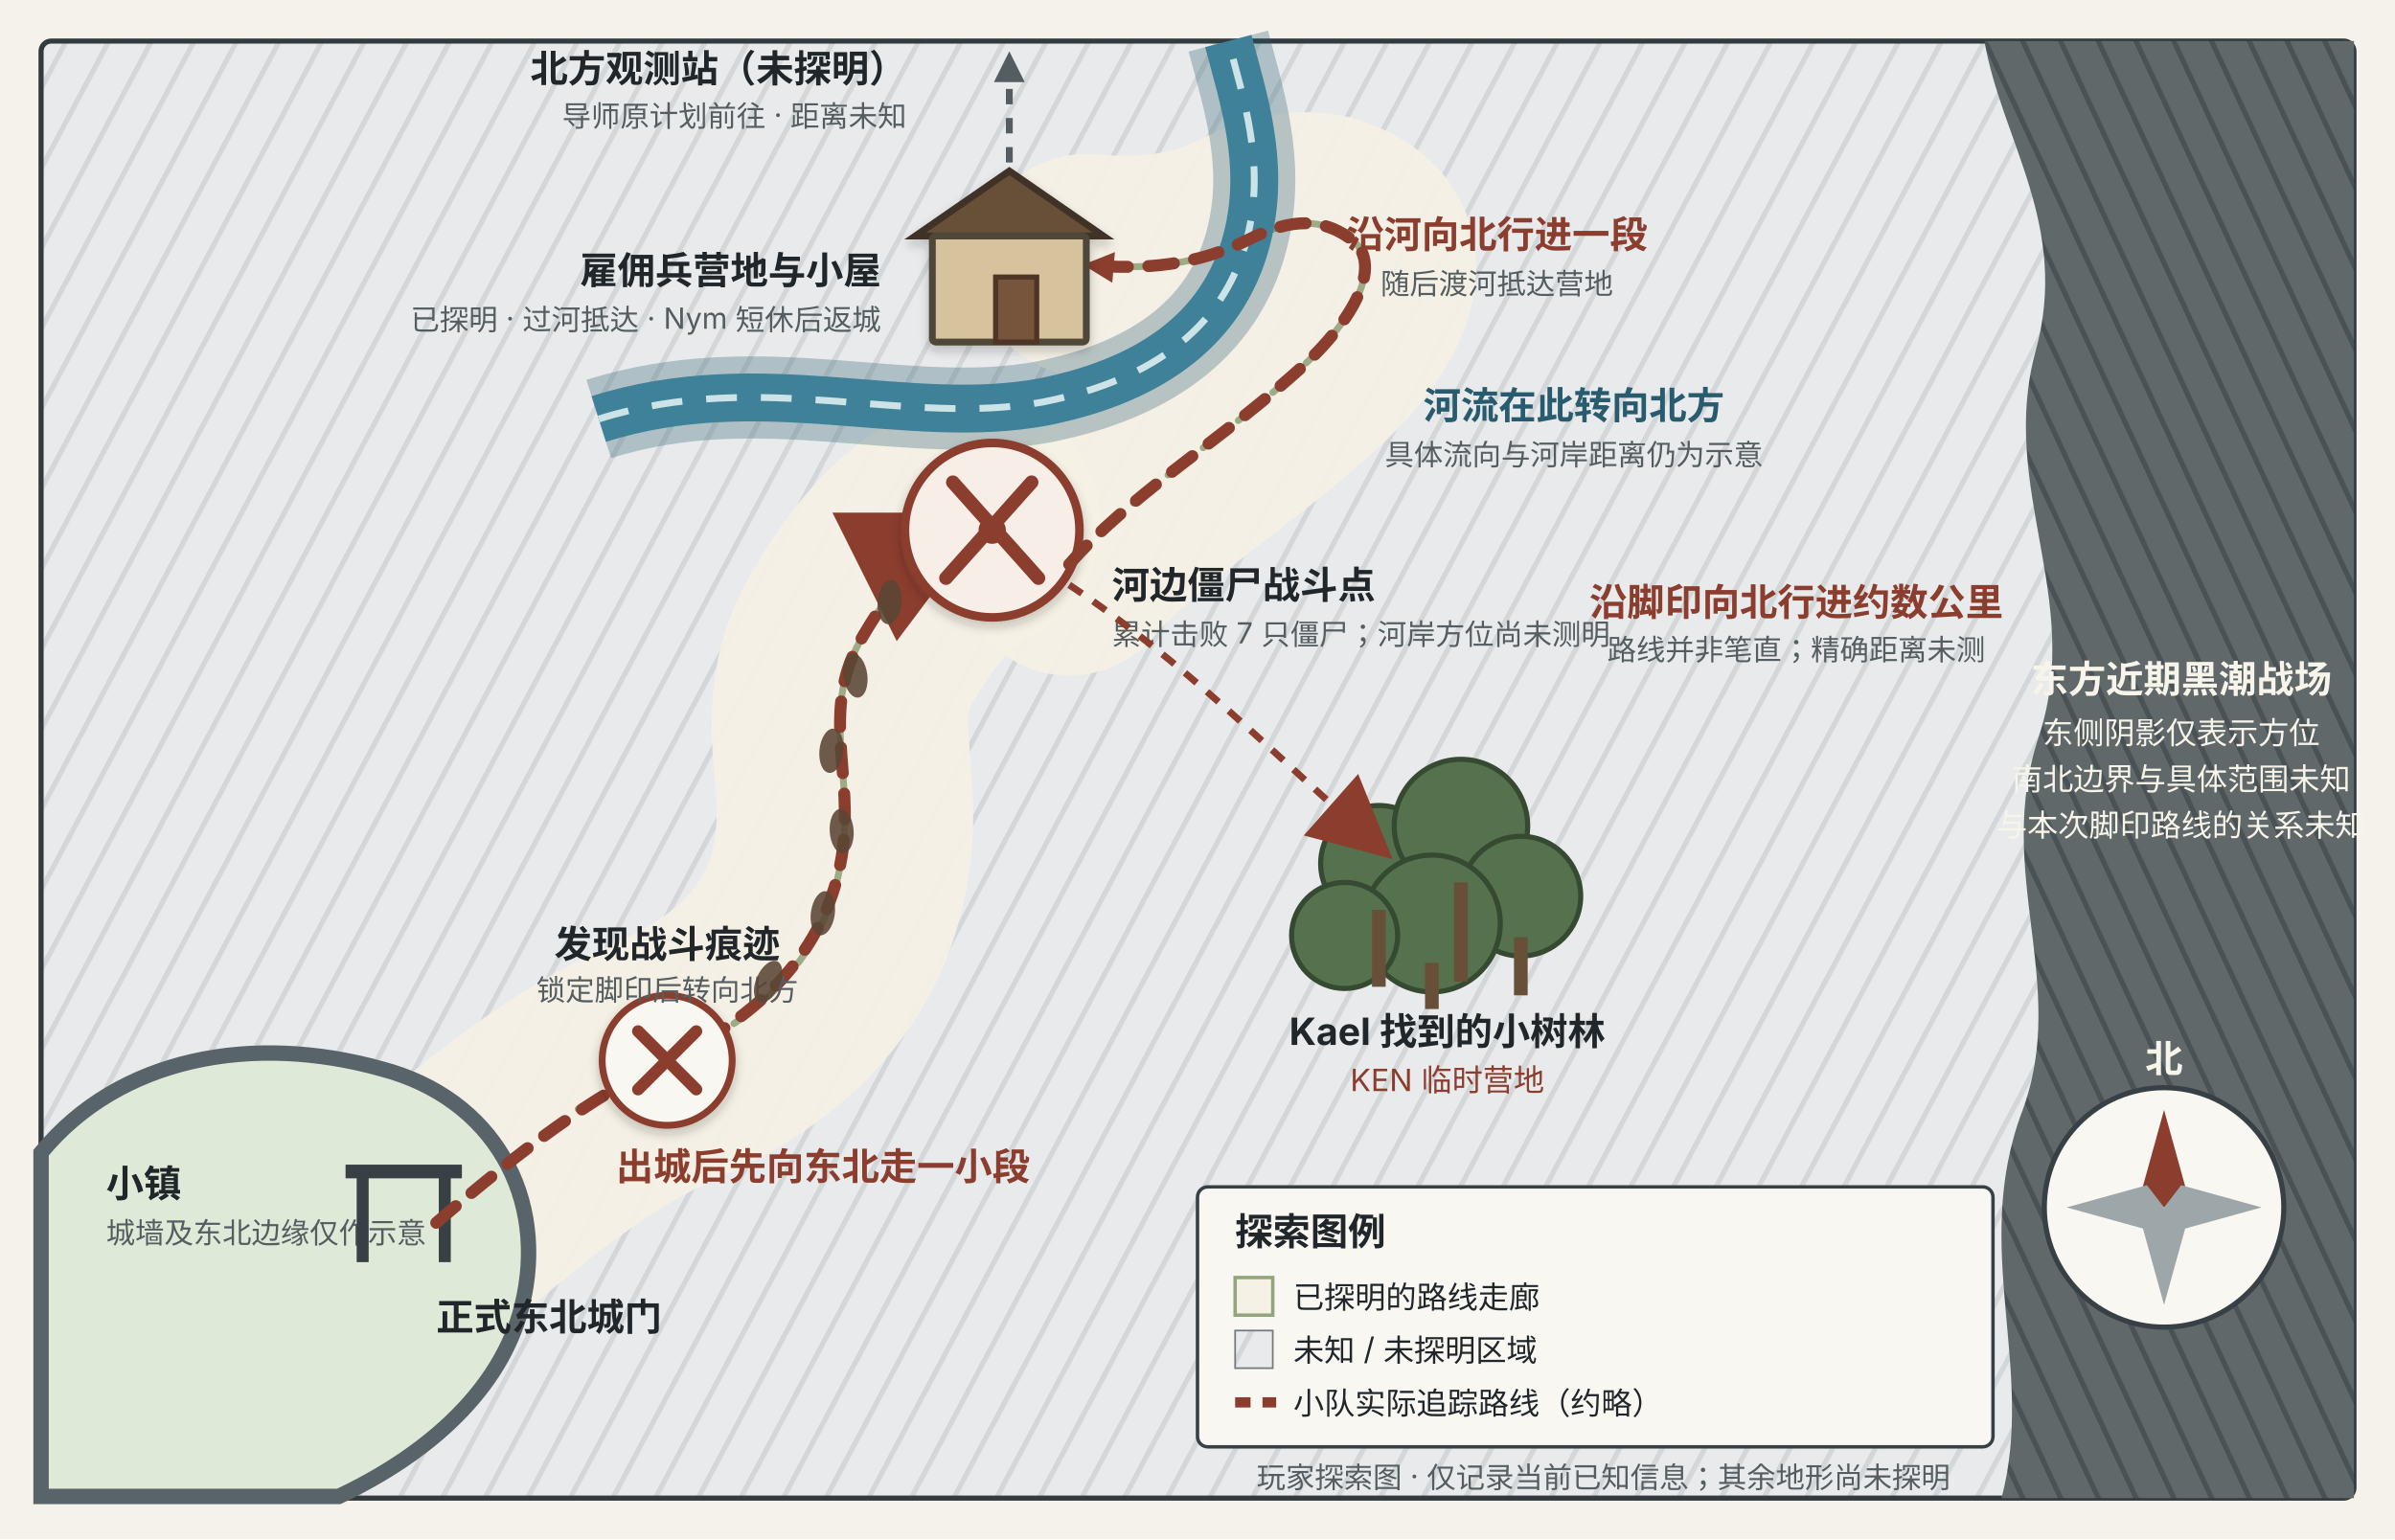
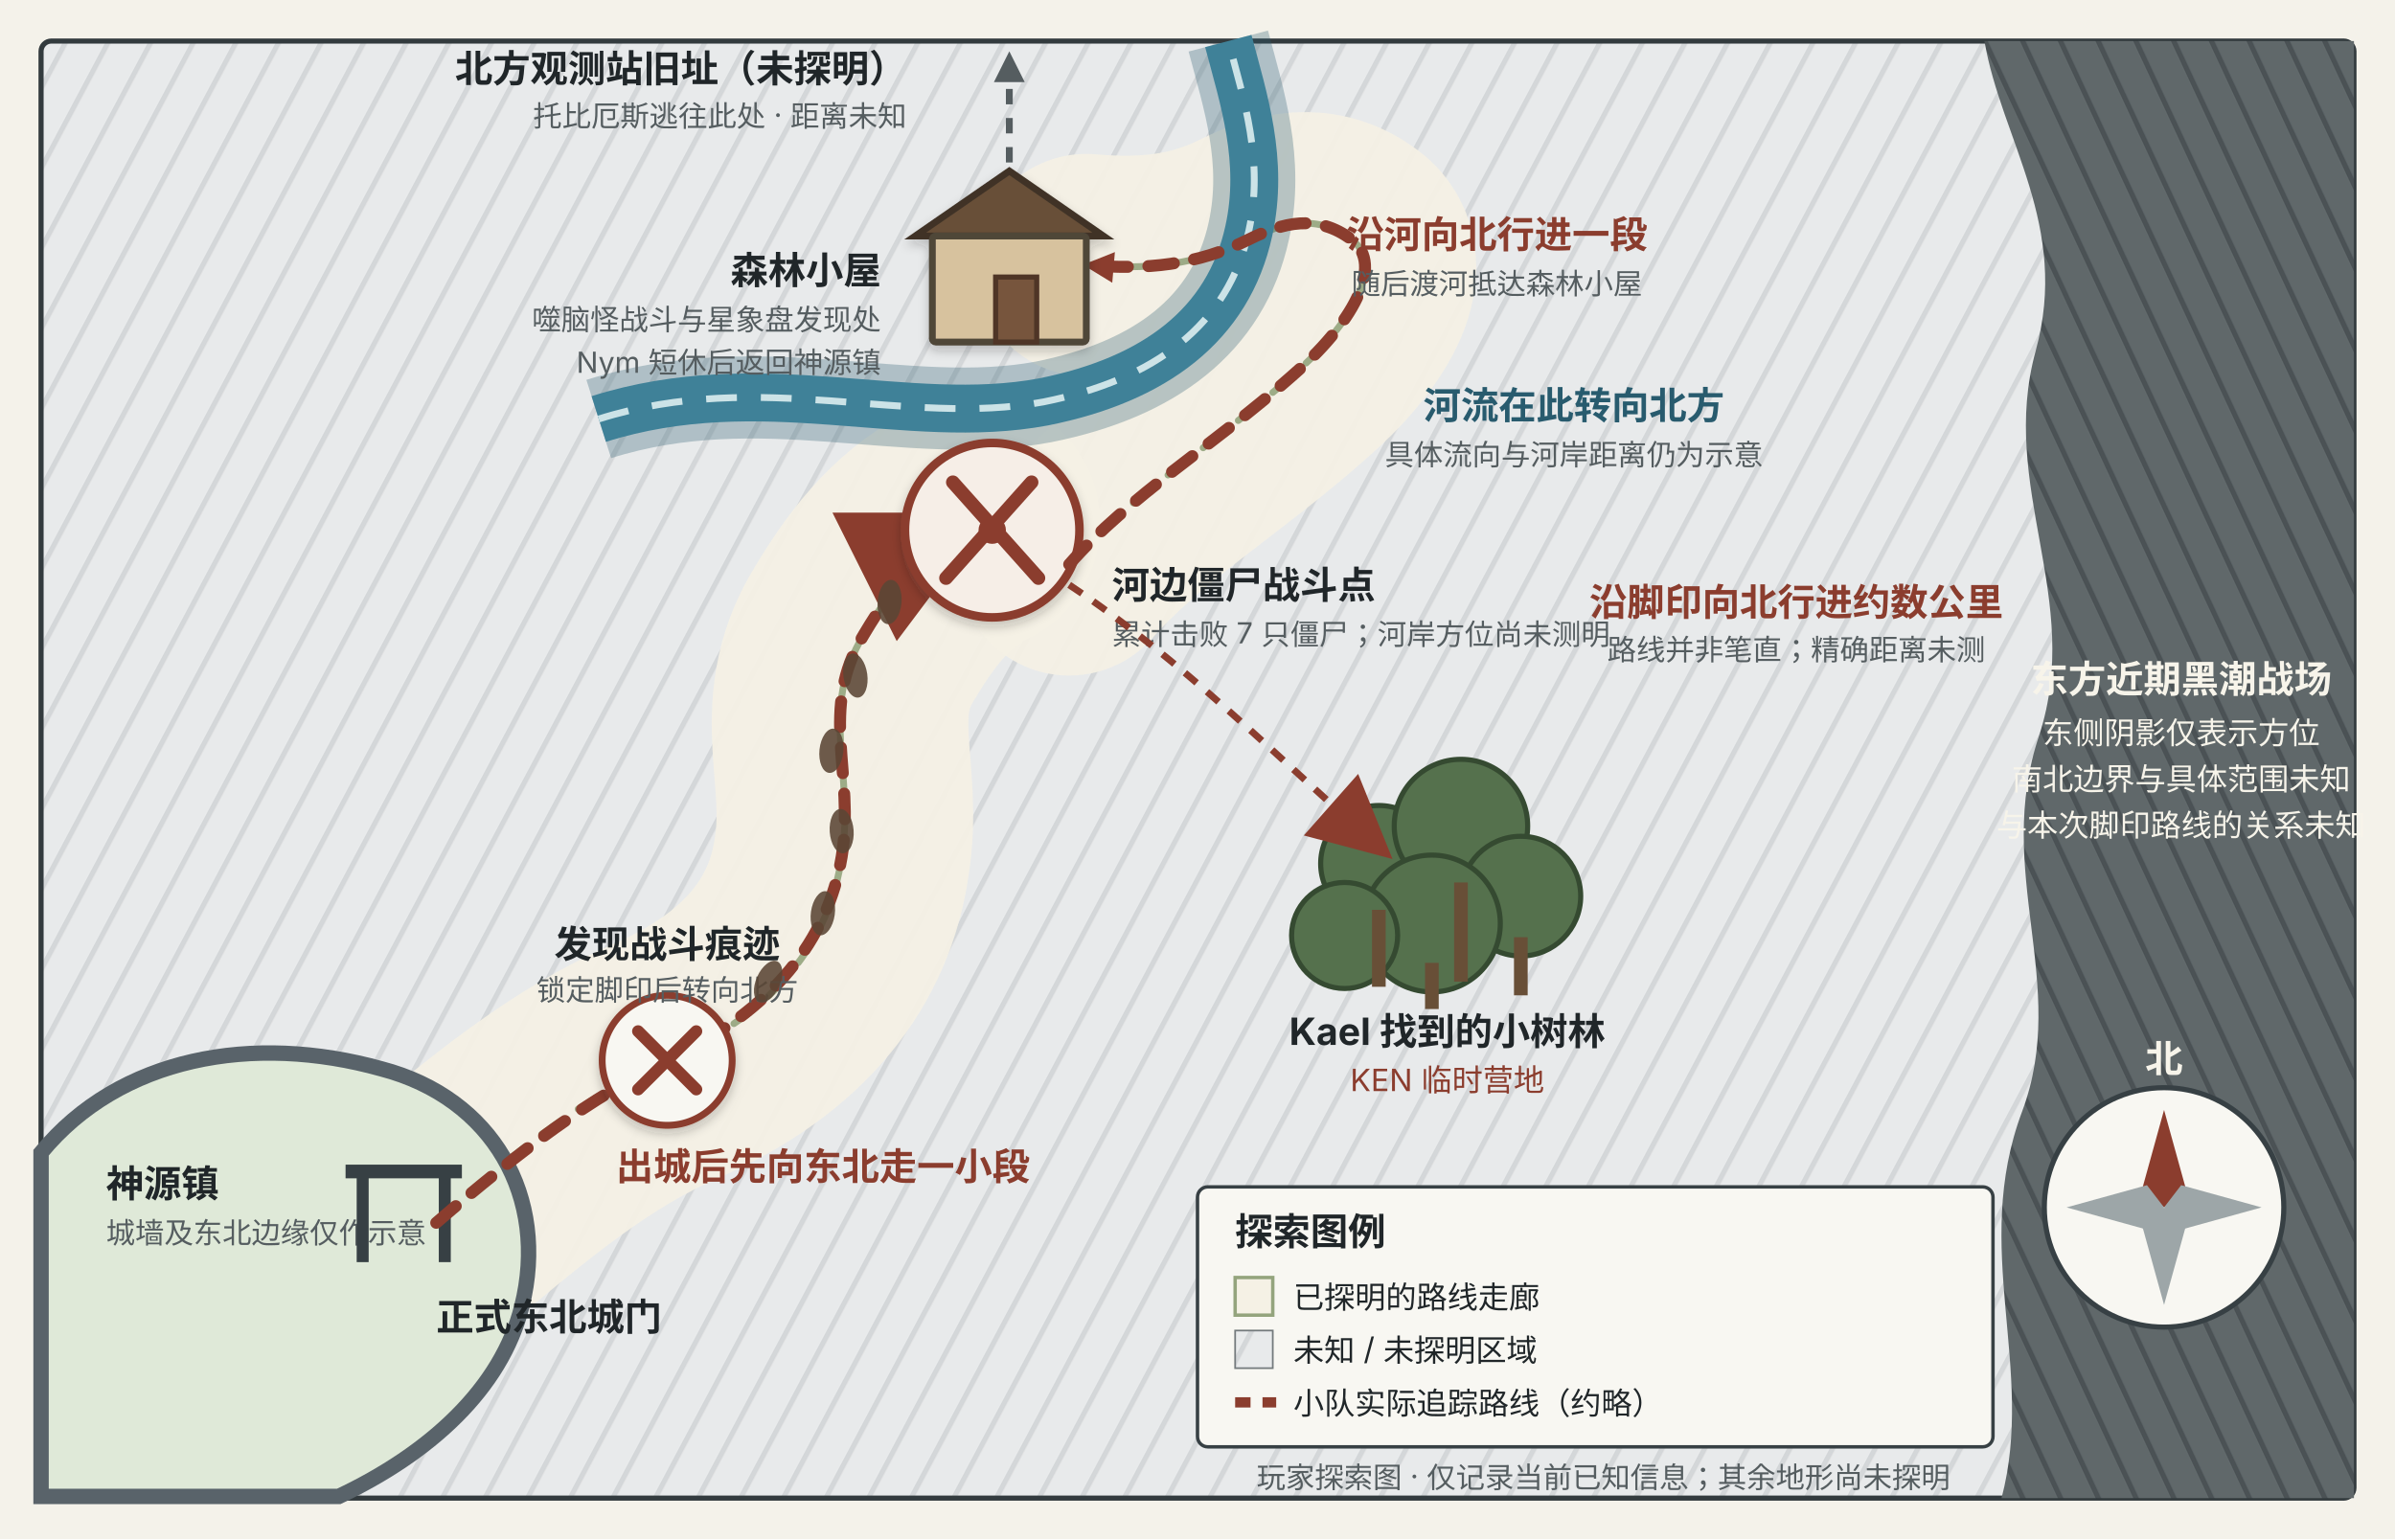
<svg xmlns="http://www.w3.org/2000/svg" width="1400" height="900" viewBox="0 0 1400 900" role="img" aria-labelledby="title desc">
  <defs>
    <pattern id="fog" width="22" height="22" patternUnits="userSpaceOnUse" patternTransform="rotate(28)">
      <rect width="22" height="22" fill="#e8eaeb" />
      <line x1="0" y1="0" x2="0" y2="22" stroke="#aeb3b5" stroke-width="6" opacity="0.34" />
    </pattern>
    <pattern id="warFog" width="20" height="20" patternUnits="userSpaceOnUse" patternTransform="rotate(-25)">
      <rect width="20" height="20" fill="#60686a" />
      <line x1="0" y1="0" x2="0" y2="20" stroke="#31383b" stroke-width="6" opacity="0.45" />
    </pattern>
    <marker id="arrow" markerWidth="12" markerHeight="12" refX="10" refY="6" orient="auto">
      <path d="M0,0 L12,6 L0,12 Z" fill="#8b3d2e" />
    </marker>
    <marker id="unknownArrow" markerWidth="18" markerHeight="18" refX="16" refY="9" orient="auto" markerUnits="userSpaceOnUse">
      <path d="M0,0 L18,9 L0,18 Z" fill="#555d60" />
    </marker>
    <marker id="routeArrow" markerWidth="18" markerHeight="18" refX="16" refY="9" orient="auto" markerUnits="userSpaceOnUse">
      <path d="M0,0 L18,9 L0,18 Z" fill="#8b3d2e" />
    </marker>
    <filter id="shadow" x="-30%" y="-30%" width="160%" height="160%">
      <feDropShadow dx="0" dy="3" stdDeviation="3" flood-color="#202629" flood-opacity="0.24" />
    </filter>
    <style>
      .label { font-family: Inter, "Noto Sans SC", "Microsoft YaHei", sans-serif; fill: #202629; letter-spacing: 0; }
      .small { font-size: 18px; }
      .medium { font-size: 22px; font-weight: 650; }
      .large { font-size: 34px; font-weight: 750; }
      .note { fill: #555d60; font-size: 17px; }
      .light { fill: #f7f4ea; }
      .accent { fill: #8b3d2e; }
      .water { fill: #285b6e; }
    </style>
  </defs>
  <rect width="1400" height="900" fill="#f4f2ea" />
  <rect x="24" y="24" width="1352" height="852" rx="6" fill="url(#fog)" stroke="#333b3e" stroke-width="3" />
  <path d="M1160 24 H1376 V876 H1170 C1190 800 1152 730 1182 650 C1210 575 1165 510 1192 430 C1218 350 1168 285 1190 205 C1210 132 1170 82 1160 24 Z" fill="url(#warFog)" />
  <text x="1275" y="405" text-anchor="middle" class="label medium light" style="fill:#f7f4ea">东方近期黑潮战场</text>
  <text x="1275" y="435" text-anchor="middle" class="label small light" style="fill:#f7f4ea">东侧阴影仅表示方位</text>
  <text x="1275" y="462" text-anchor="middle" class="label small light" style="fill:#f7f4ea">南北边界与具体范围未知</text>
  <text x="1275" y="489" text-anchor="middle" class="label small light" style="fill:#f7f4ea">与本次脚印路线的关系未知</text>
  <path d="M236 729 C300 674 340 642 390 620 C454 592 485 550 492 501 C500 452 478 415 505 371 C524 339 542 319 568 306" fill="none" stroke="#f5f1e5" stroke-width="150" stroke-linecap="round" stroke-linejoin="round" opacity="0.92" />
  <path d="M236 729 C300 674 340 642 390 620 C454 592 485 550 492 501 C500 452 478 415 505 371 C524 339 542 319 568 306" fill="none" stroke="#94a47d" stroke-width="4" stroke-dasharray="14 12" stroke-linecap="round" opacity="0.9" />
  <path d="M625 330 C660 290 710 260 755 220 C790 190 810 155 790 140 C770 125 750 130 730 140 C700 155 670 158 635 155" fill="none" stroke="#f5f1e5" stroke-width="130" stroke-linecap="round" stroke-linejoin="round" opacity="0.92" />
  <path d="M625 330 C660 290 710 260 755 220 C790 190 810 155 790 140 C770 125 750 130 730 140 C700 155 670 158 635 155" fill="none" stroke="#94a47d" stroke-width="4" stroke-dasharray="14 12" stroke-linecap="round" opacity="0.9" />
  <path d="M24 875 V674 C70 618 148 604 223 625 C288 642 321 700 305 764 C293 812 251 850 198 875 Z" fill="#dfe9d8" stroke="#59636a" stroke-width="9" />
-   <text x="62" y="700" class="label medium">小镇</text>
+   <text x="62" y="700" class="label medium">神源镇</text>
  <text x="62" y="727" class="label note">城墙及东北边缘仅作示意</text>
  <g transform="translate(236 718)">
    <path d="M-24 20 V-33 H24 V20" fill="none" stroke="#374044" stroke-width="7" />
    <path d="M-34 -33 H34" stroke="#374044" stroke-width="8" />
  </g>
  <text x="255" y="778" class="label medium">正式东北城门</text>
  <path d="M255 715 C305 672 345 642 390 620 C452 591 484 549 492 501 C500 452 478 415 505 371 C524 339 542 319 568 306" fill="none" stroke="#8b3d2e" stroke-width="7" stroke-dasharray="15 12" stroke-linecap="round" stroke-linejoin="round" marker-end="url(#arrow)" />
  <g transform="translate(390 620)" filter="url(#shadow)">
    <circle r="38" fill="#f8f7f2" stroke="#8b3d2e" stroke-width="4" />
    <path d="M-17 -17 L17 17 M17 -17 L-17 17" stroke="#8b3d2e" stroke-width="7" stroke-linecap="round" />
  </g>
  <text x="390" y="560" text-anchor="middle" class="label medium">发现战斗痕迹</text>
  <text x="390" y="585" text-anchor="middle" class="label note">锁定脚印后转向北方</text>
  <g fill="#5b4635" opacity="0.88">
    <ellipse cx="449" cy="574" rx="7" ry="13" transform="rotate(24 449 574)" />
    <ellipse cx="481" cy="534" rx="7" ry="13" transform="rotate(8 481 534)" />
    <ellipse cx="492" cy="486" rx="7" ry="13" transform="rotate(-4 492 486)" />
    <ellipse cx="486" cy="439" rx="7" ry="13" transform="rotate(6 486 439)" />
    <ellipse cx="500" cy="395" rx="7" ry="13" transform="rotate(-8 500 395)" />
    <ellipse cx="520" cy="352" rx="7" ry="13" transform="rotate(5 520 352)" />
  </g>
  <text x="1050" y="360" text-anchor="middle" class="label medium accent" style="fill:#8b3d2e">沿脚印向北行进约数公里</text>
  <text x="1050" y="386" text-anchor="middle" class="label note">路线并非笔直；精确距离未测</text>
  <text x="360" y="690" class="label medium accent" style="fill:#8b3d2e">出城后先向东北走一小段</text>
  <path d="M350 245 C445 215 530 250 610 235 C675 222 718 190 730 135 C739 94 727 58 718 24" fill="none" stroke="#285b6e" stroke-width="48" opacity="0.30" />
  <path d="M350 245 C445 215 530 250 610 235 C675 222 718 190 730 135 C739 94 727 58 718 24" fill="none" stroke="#3f8198" stroke-width="28" />
  <path d="M350 245 C445 215 530 250 610 235 C675 222 718 190 730 135 C739 94 727 58 718 24" fill="none" stroke="#cce3e7" stroke-width="4" stroke-dasharray="18 14" />
  <text x="920" y="245" text-anchor="middle" class="label medium water" style="fill:#285b6e">河流在此转向北方</text>
  <text x="920" y="272" text-anchor="middle" class="label note">具体流向与河岸距离仍为示意</text>
  <g transform="translate(580 310)" filter="url(#shadow)">
    <circle r="51" fill="#f6eee7" stroke="#8b3d2e" stroke-width="5" />
    <path d="M-27 28 L23 -28 M-23 -28 L27 28" stroke="#8b3d2e" stroke-width="8" stroke-linecap="round" />
    <circle cx="0" cy="0" r="8" fill="#8b3d2e" />
  </g>
  <text x="650" y="350" class="label medium">河边僵尸战斗点</text>
  <text x="650" y="377" class="label note">累计击败 7 只僵尸；河岸方位尚未测明</text>
  <g transform="translate(806 505)">
    <g fill="#55714d" stroke="#354a31" stroke-width="3">
      <circle cx="0" cy="0" r="34" />
      <circle cx="48" cy="-22" r="39" />
      <circle cx="83" cy="19" r="35" />
      <circle cx="31" cy="35" r="40" />
      <circle cx="-20" cy="42" r="31" />
    </g>
    <g stroke="#684f37" stroke-width="8">
      <path d="M0 27 V72" />
      <path d="M48 11 V69" />
      <path d="M83 43 V77" />
      <path d="M31 58 V85" />
    </g>
  </g>
  <text x="846" y="611" text-anchor="middle" class="label medium">Kael 找到的小树林</text>
  <text x="846" y="638" text-anchor="middle" class="label small accent" style="fill:#8b3d2e">KEN 临时营地</text>
  <path d="M625 342 C690 385 748 444 808 497" fill="none" stroke="#8b3d2e" stroke-width="4" stroke-dasharray="9 8" marker-end="url(#arrow)" />
  <path d="M625 330 C660 290 710 260 755 220 C790 190 810 155 790 140 C770 125 750 130 730 140 C700 155 670 158 635 155" fill="none" stroke="#8b3d2e" stroke-width="7" stroke-dasharray="15 12" stroke-linecap="round" stroke-linejoin="round" marker-end="url(#routeArrow)" />
  <text x="875" y="145" text-anchor="middle" class="label medium accent" style="fill:#8b3d2e">沿河向北行进一段</text>
-   <text x="875" y="172" text-anchor="middle" class="label note">随后渡河抵达营地</text>
+   <text x="875" y="172" text-anchor="middle" class="label note">随后渡河抵达森林小屋</text>
  <g transform="translate(535 100)" filter="url(#shadow)">
    <path d="M0 38 L55 0 L110 38 Z" fill="#684f37" stroke="#3f3328" stroke-width="4" />
    <rect x="10" y="38" width="90" height="62" rx="2" fill="#d7c29e" stroke="#4f4639" stroke-width="4" />
    <rect x="47" y="62" width="24" height="38" fill="#77543d" stroke="#4f3628" stroke-width="3" />
  </g>
-   <text x="515" y="166" text-anchor="end" class="label medium">雇佣兵营地与小屋</text>
-   <text x="515" y="193" text-anchor="end" class="label note">已探明 · 过河抵达 · Nym 短休后返城</text>
+   <text x="515" y="166" text-anchor="end" class="label medium">森林小屋</text>
+   <text x="515" y="193" text-anchor="end" class="label note">噬脑怪战斗与星象盘发现处</text>
+   <text x="515" y="218" text-anchor="end" class="label note">Nym 短休后返回神源镇</text>
  <path d="M590 95 V32" fill="none" stroke="#555d60" stroke-width="4" stroke-dasharray="9 8" marker-end="url(#unknownArrow)" />
-   <text x="530" y="48" text-anchor="end" class="label medium">北方观测站（未探明）</text>
-   <text x="530" y="74" text-anchor="end" class="label note">导师原计划前往 · 距离未知</text>
+   <text x="530" y="48" text-anchor="end" class="label medium">北方观测站旧址（未探明）</text>
+   <text x="530" y="74" text-anchor="end" class="label note">托比厄斯逃往此处 · 距离未知</text>
  <g transform="translate(1265 706)">
    <circle cx="0" cy="0" r="70" fill="#f8f7f2" stroke="#374044" stroke-width="3" />
    <path d="M0 -57 L13 -10 L0 0 L-13 -10 Z" fill="#8b3d2e" />
    <path d="M0 57 L13 10 L0 0 L-13 10 Z" fill="#9da6a8" />
    <path d="M-57 0 L-10 -13 L0 0 L-10 13 Z M57 0 L10 -13 L0 0 L10 13 Z" fill="#9da6a8" />
    <text x="0" y="-79" text-anchor="middle" class="label medium" style="fill:#f7f4ea">北</text>
  </g>
  <g transform="translate(700 694)">
    <rect width="465" height="152" rx="6" fill="#f8f7f2" stroke="#374044" stroke-width="2" />
    <text x="22" y="34" class="label medium">探索图例</text>
    <rect x="22" y="53" width="22" height="22" fill="#f5f1e5" stroke="#94a47d" stroke-width="2" />
    <text x="56" y="71" class="label small">已探明的路线走廊</text>
    <rect x="22" y="84" width="22" height="22" fill="url(#fog)" stroke="#747a7d" />
    <text x="56" y="102" class="label small">未知 / 未探明区域</text>
    <line x1="22" y1="126" x2="46" y2="126" stroke="#8b3d2e" stroke-width="6" stroke-dasharray="9 7" />
    <text x="56" y="133" class="label small">小队实际追踪路线（约略）</text>
  </g>
  <text x="1140" y="870" text-anchor="end" class="label note">玩家探索图 · 仅记录当前已知信息；其余地形尚未探明</text>
</svg>
